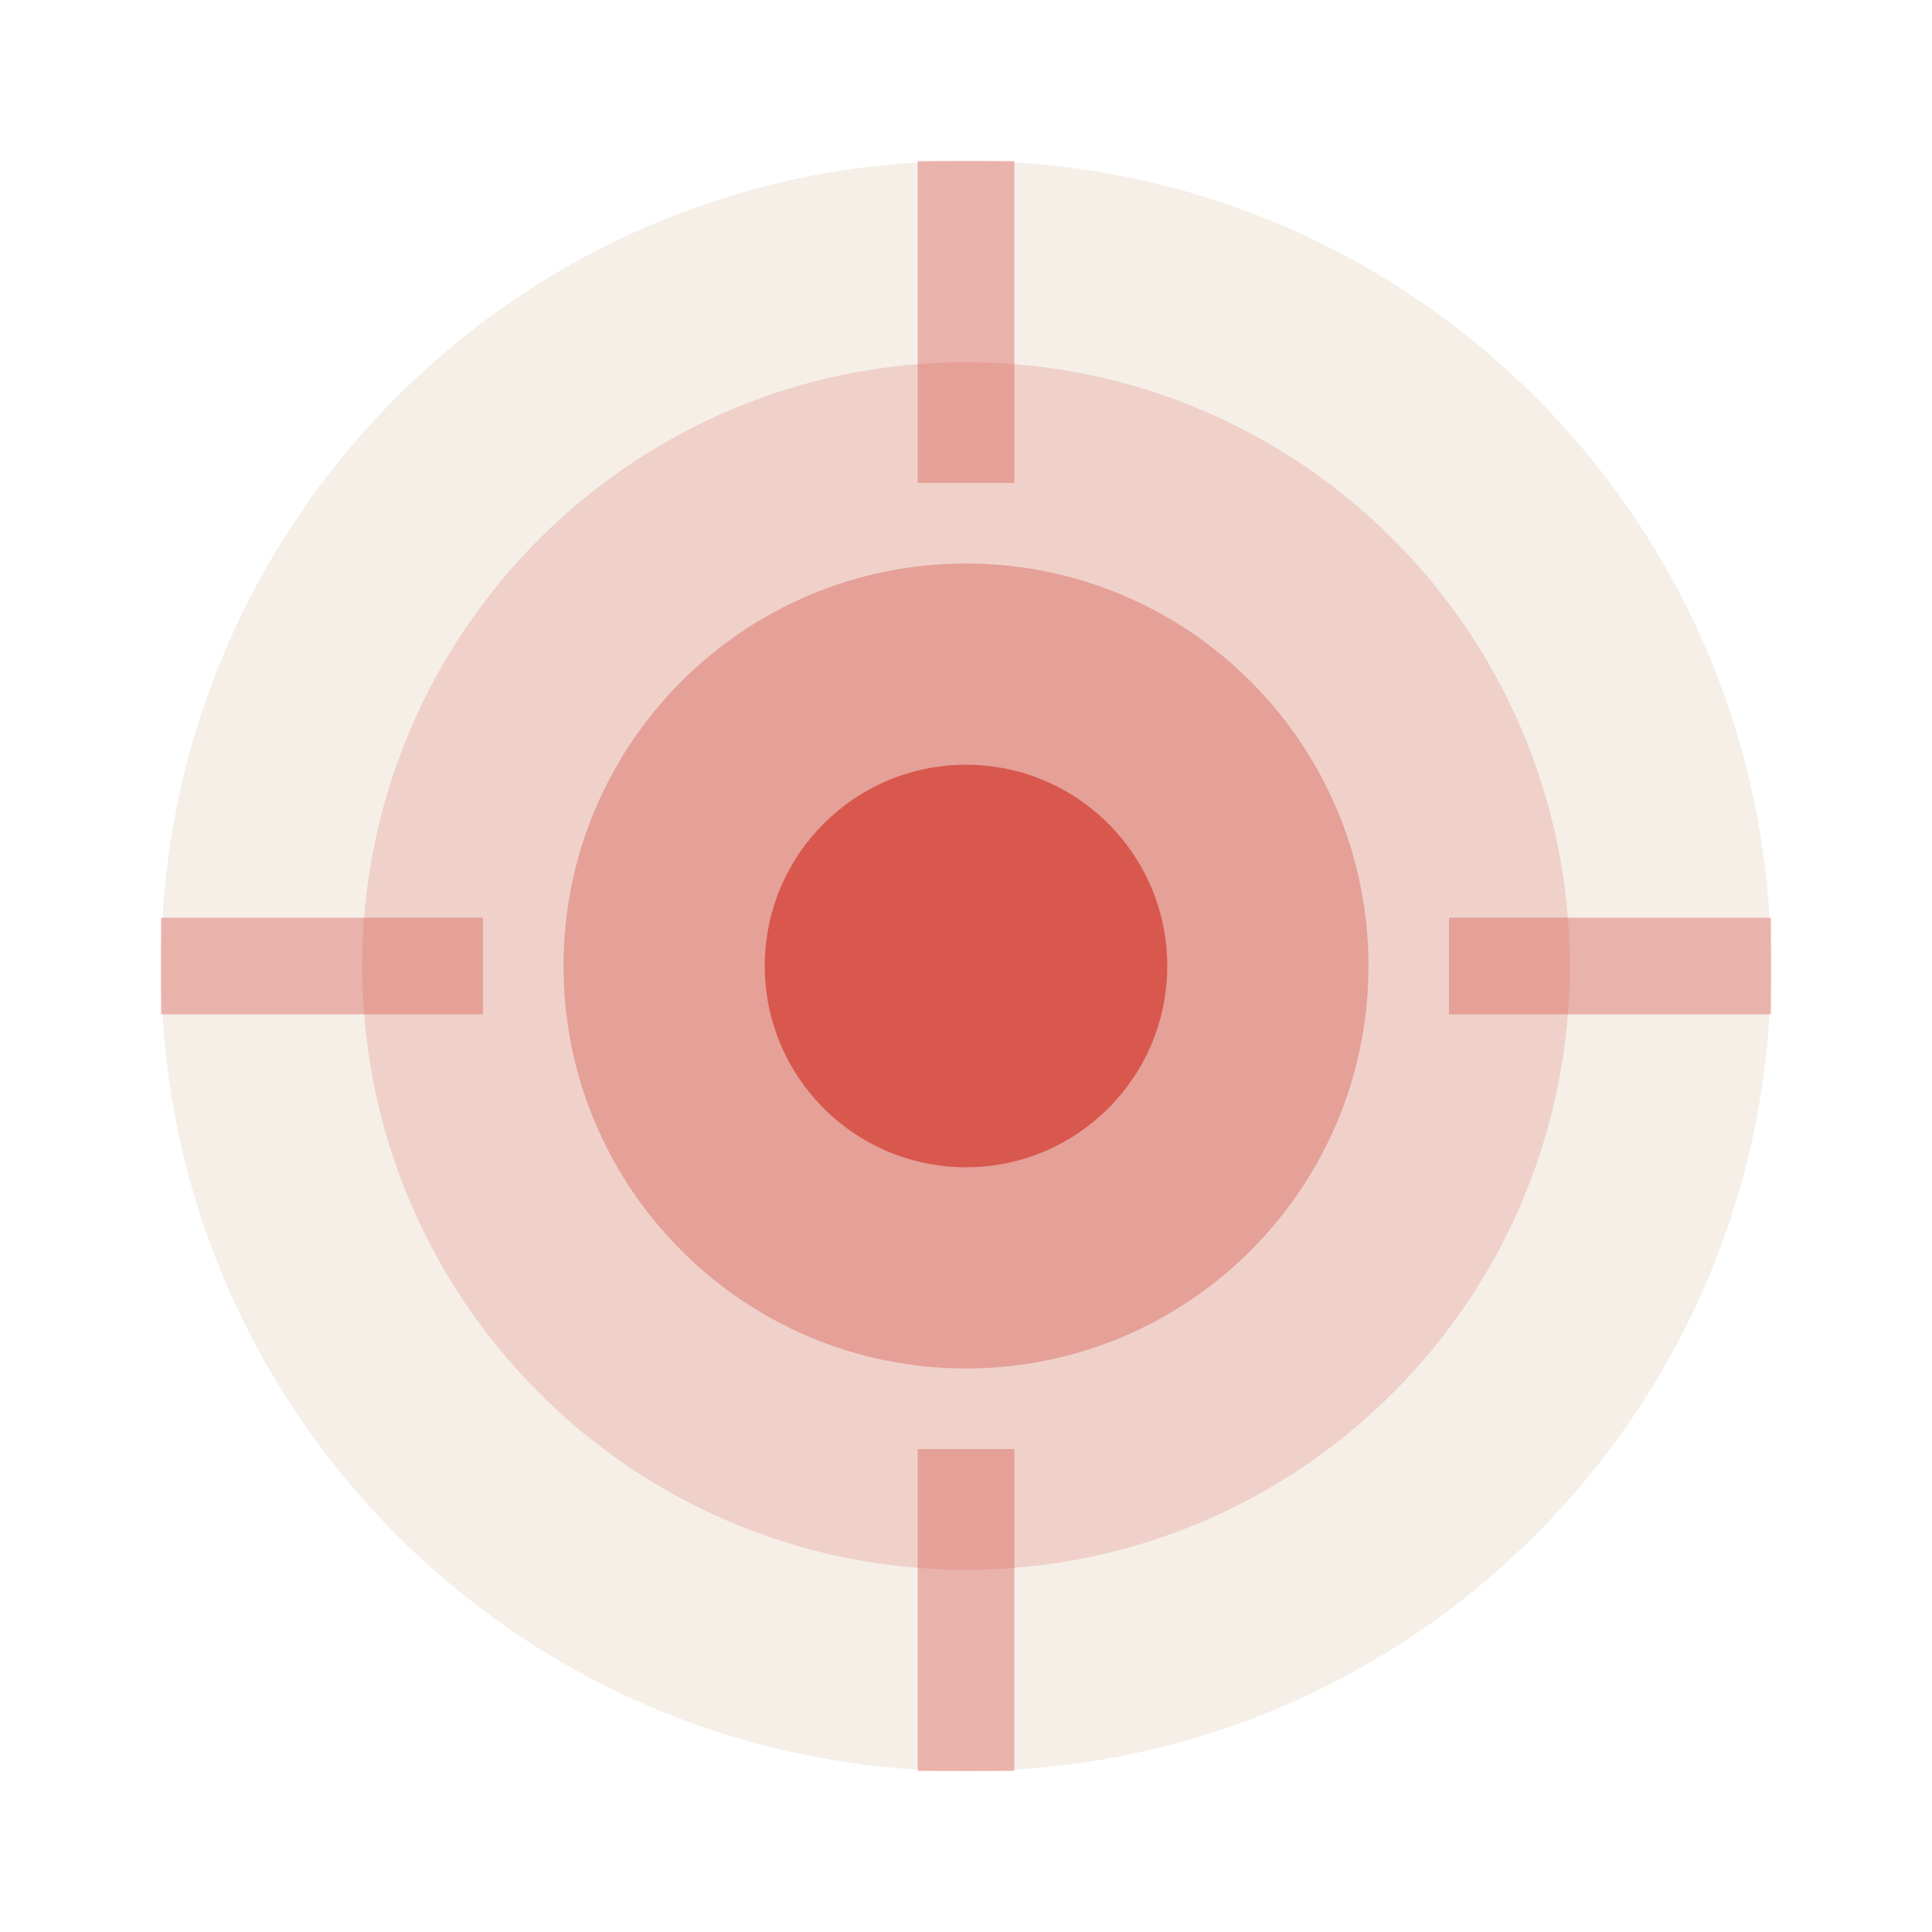
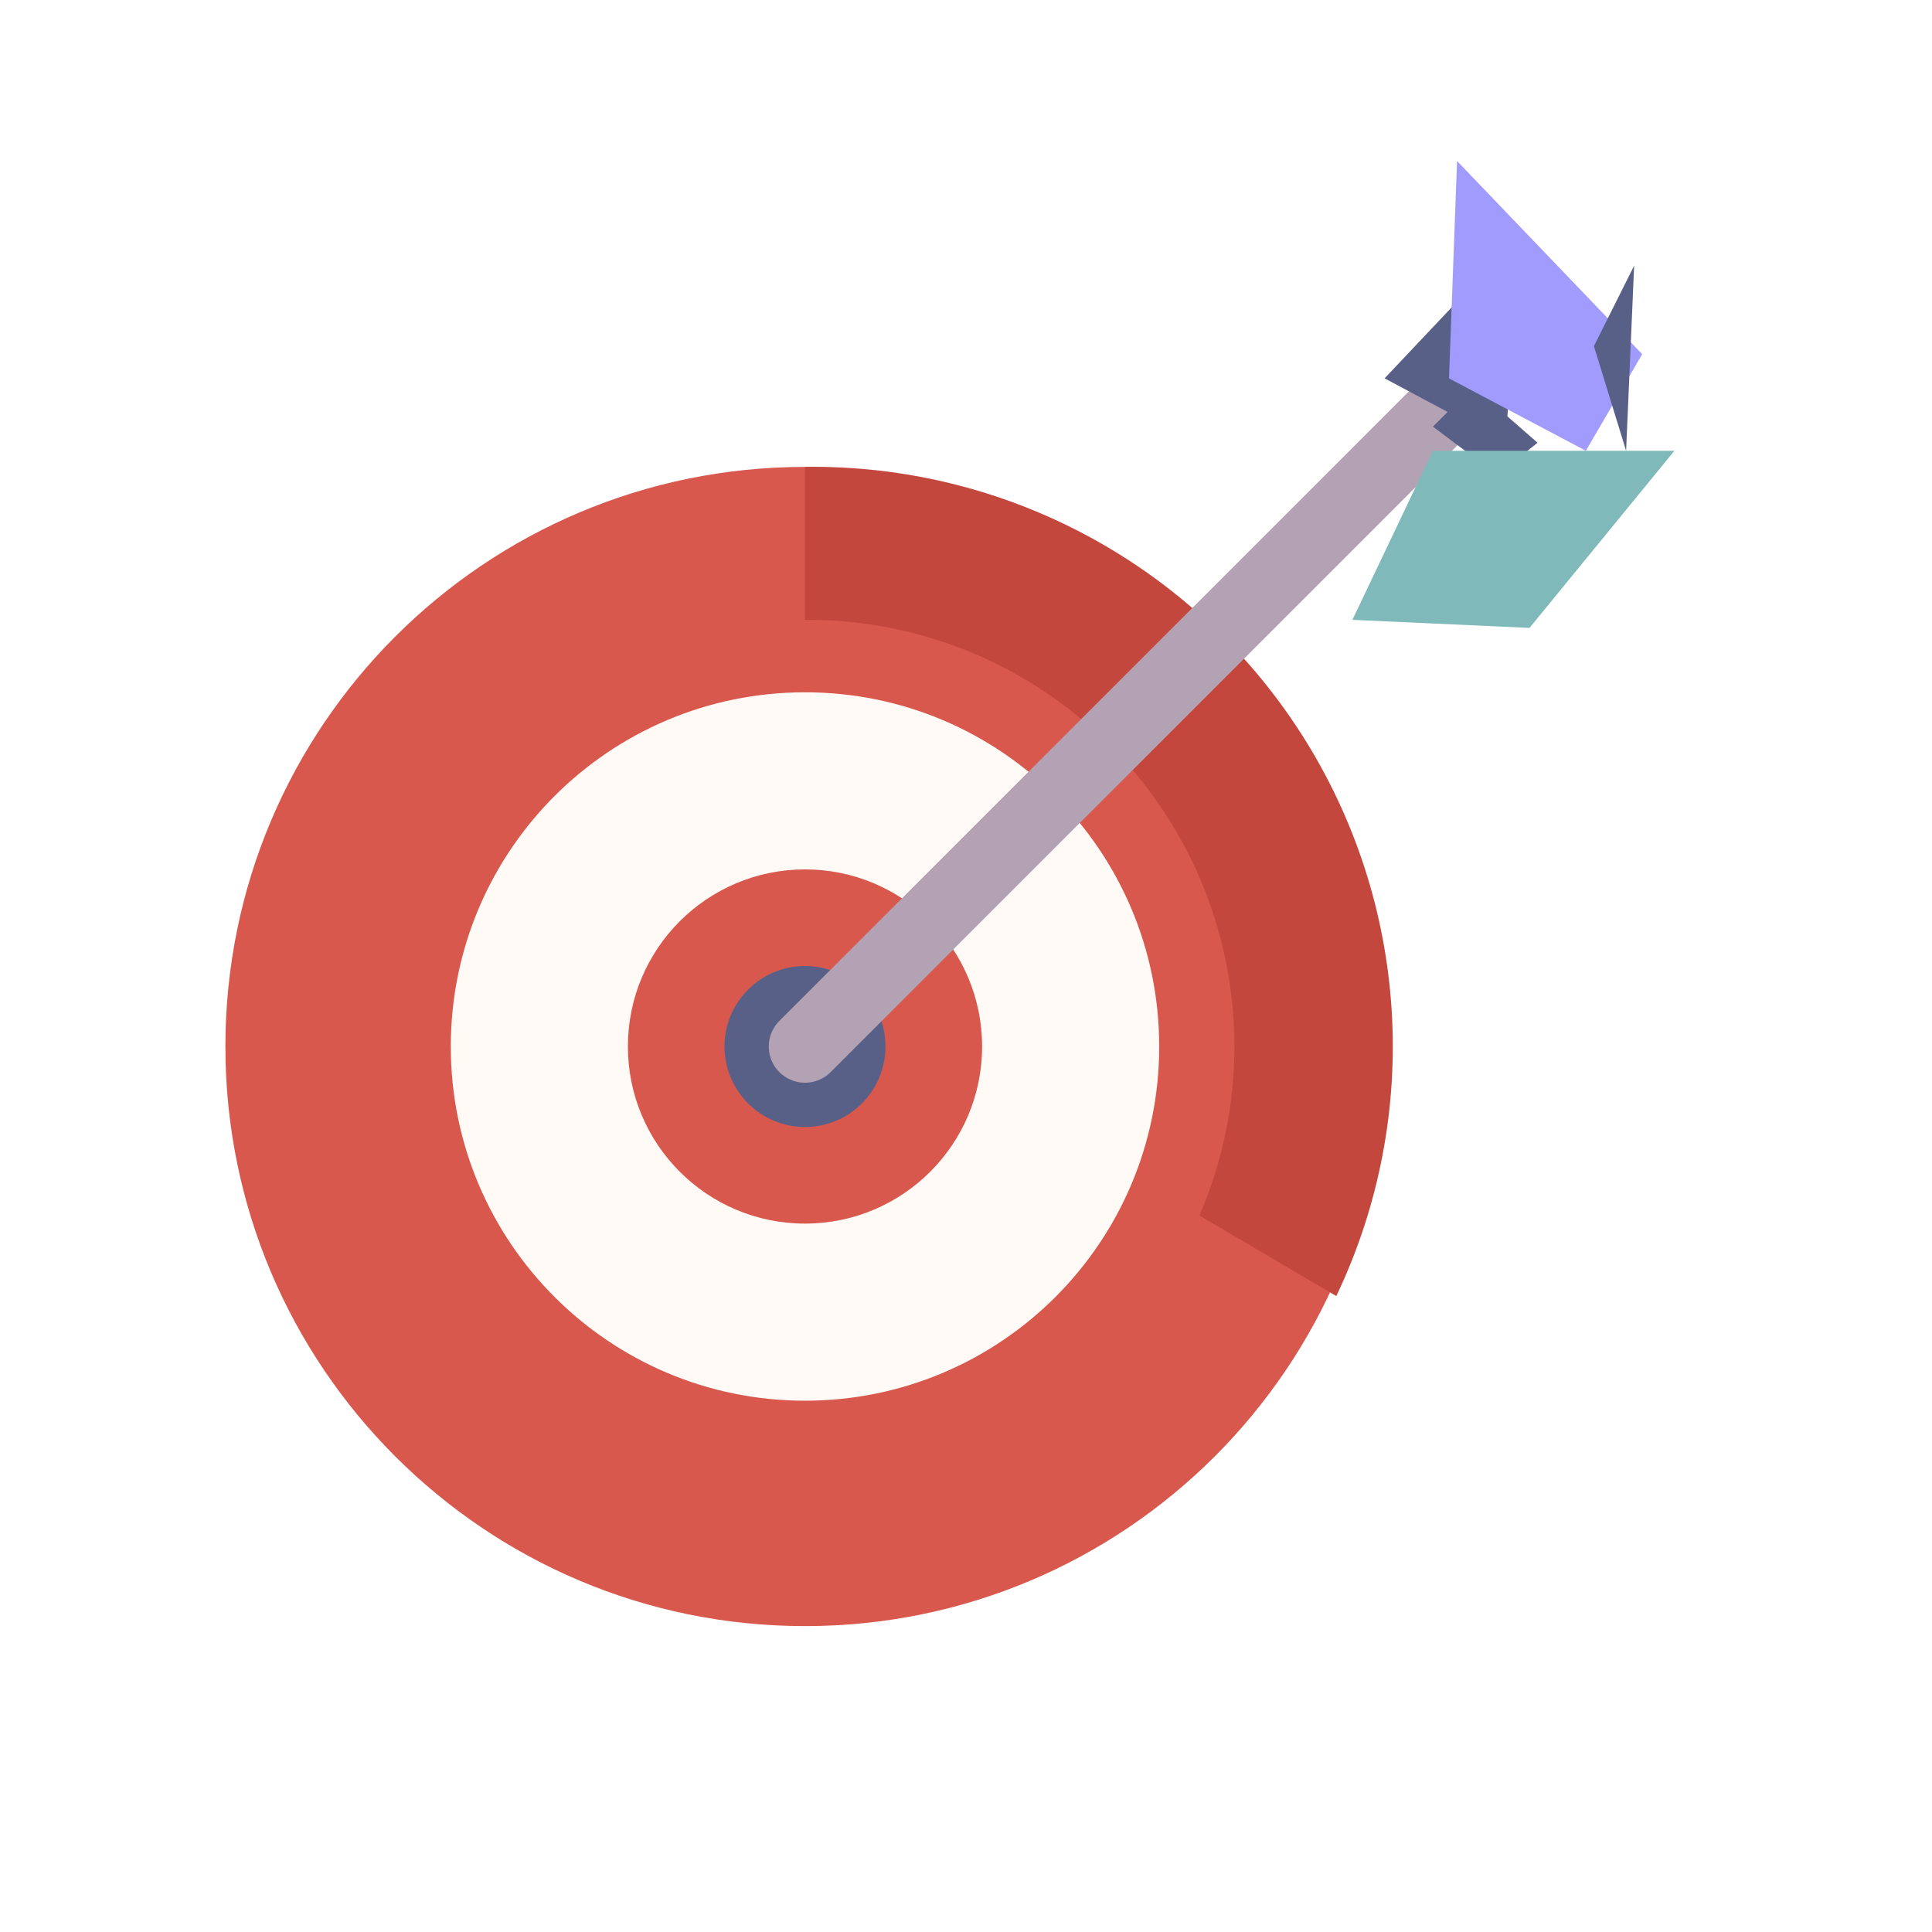
<svg xmlns="http://www.w3.org/2000/svg" viewBox="0 0 24 24">
-   <circle cx="12" cy="12" r="10" fill="#F5EFE8" />
-   <circle cx="12" cy="12" r="7.5" fill="#D8584E" opacity="0.2" />
-   <circle cx="12" cy="12" r="5" fill="#D8584E" opacity="0.4" />
-   <circle cx="12" cy="12" r="2.5" fill="#D8584E" />
-   <line x1="12" y1="2" x2="12" y2="6" stroke="#D8584E" stroke-width="1.2" opacity="0.4" />
-   <line x1="12" y1="18" x2="12" y2="22" stroke="#D8584E" stroke-width="1.2" opacity="0.4" />
-   <line x1="2" y1="12" x2="6" y2="12" stroke="#D8584E" stroke-width="1.2" opacity="0.4" />
-   <line x1="18" y1="12" x2="22" y2="12" stroke="#D8584E" stroke-width="1.2" opacity="0.4" />
+   <circle cx="10" cy="13" r="7.2" fill="#D8584E" />
+   <path d="M10 5.8A7.2 7.2 0 0 1 16.6 16.1L14.9 15.1A5.3 5.3 0 0 0 10 7.7Z" fill="#C4473D" />
+   <circle cx="10" cy="13" r="4.4" fill="#FFFAF5" />
+   <circle cx="10" cy="13" r="2.2" fill="#D8584E" />
+   <circle cx="10" cy="13" r="1" fill="#596088" />
+   <path d="M10 13L17.8 5.2" stroke="#B3A1B4" stroke-width="0.9" stroke-linecap="round" />
+   <path d="M17.2 4.7L18.9 2.9L18.7 5.5Z" fill="#596088" />
+   <path d="M17.8 5.3L18.3 4.8L19.1 5.5L18.6 5.9Z" fill="#596088" />
+   <path d="M17.8 5.6L20.8 5.6L19 7.8L16.8 7.7Z" fill="#80B9B9" />
+   <path d="M18 4.7L18.1 2L20.4 4.4L19.7 5.6Z" fill="#A29BFE" />
+   <path d="M19.8 4.3L20.3 3.3L20.2 5.6Z" fill="#596088" />
</svg>
